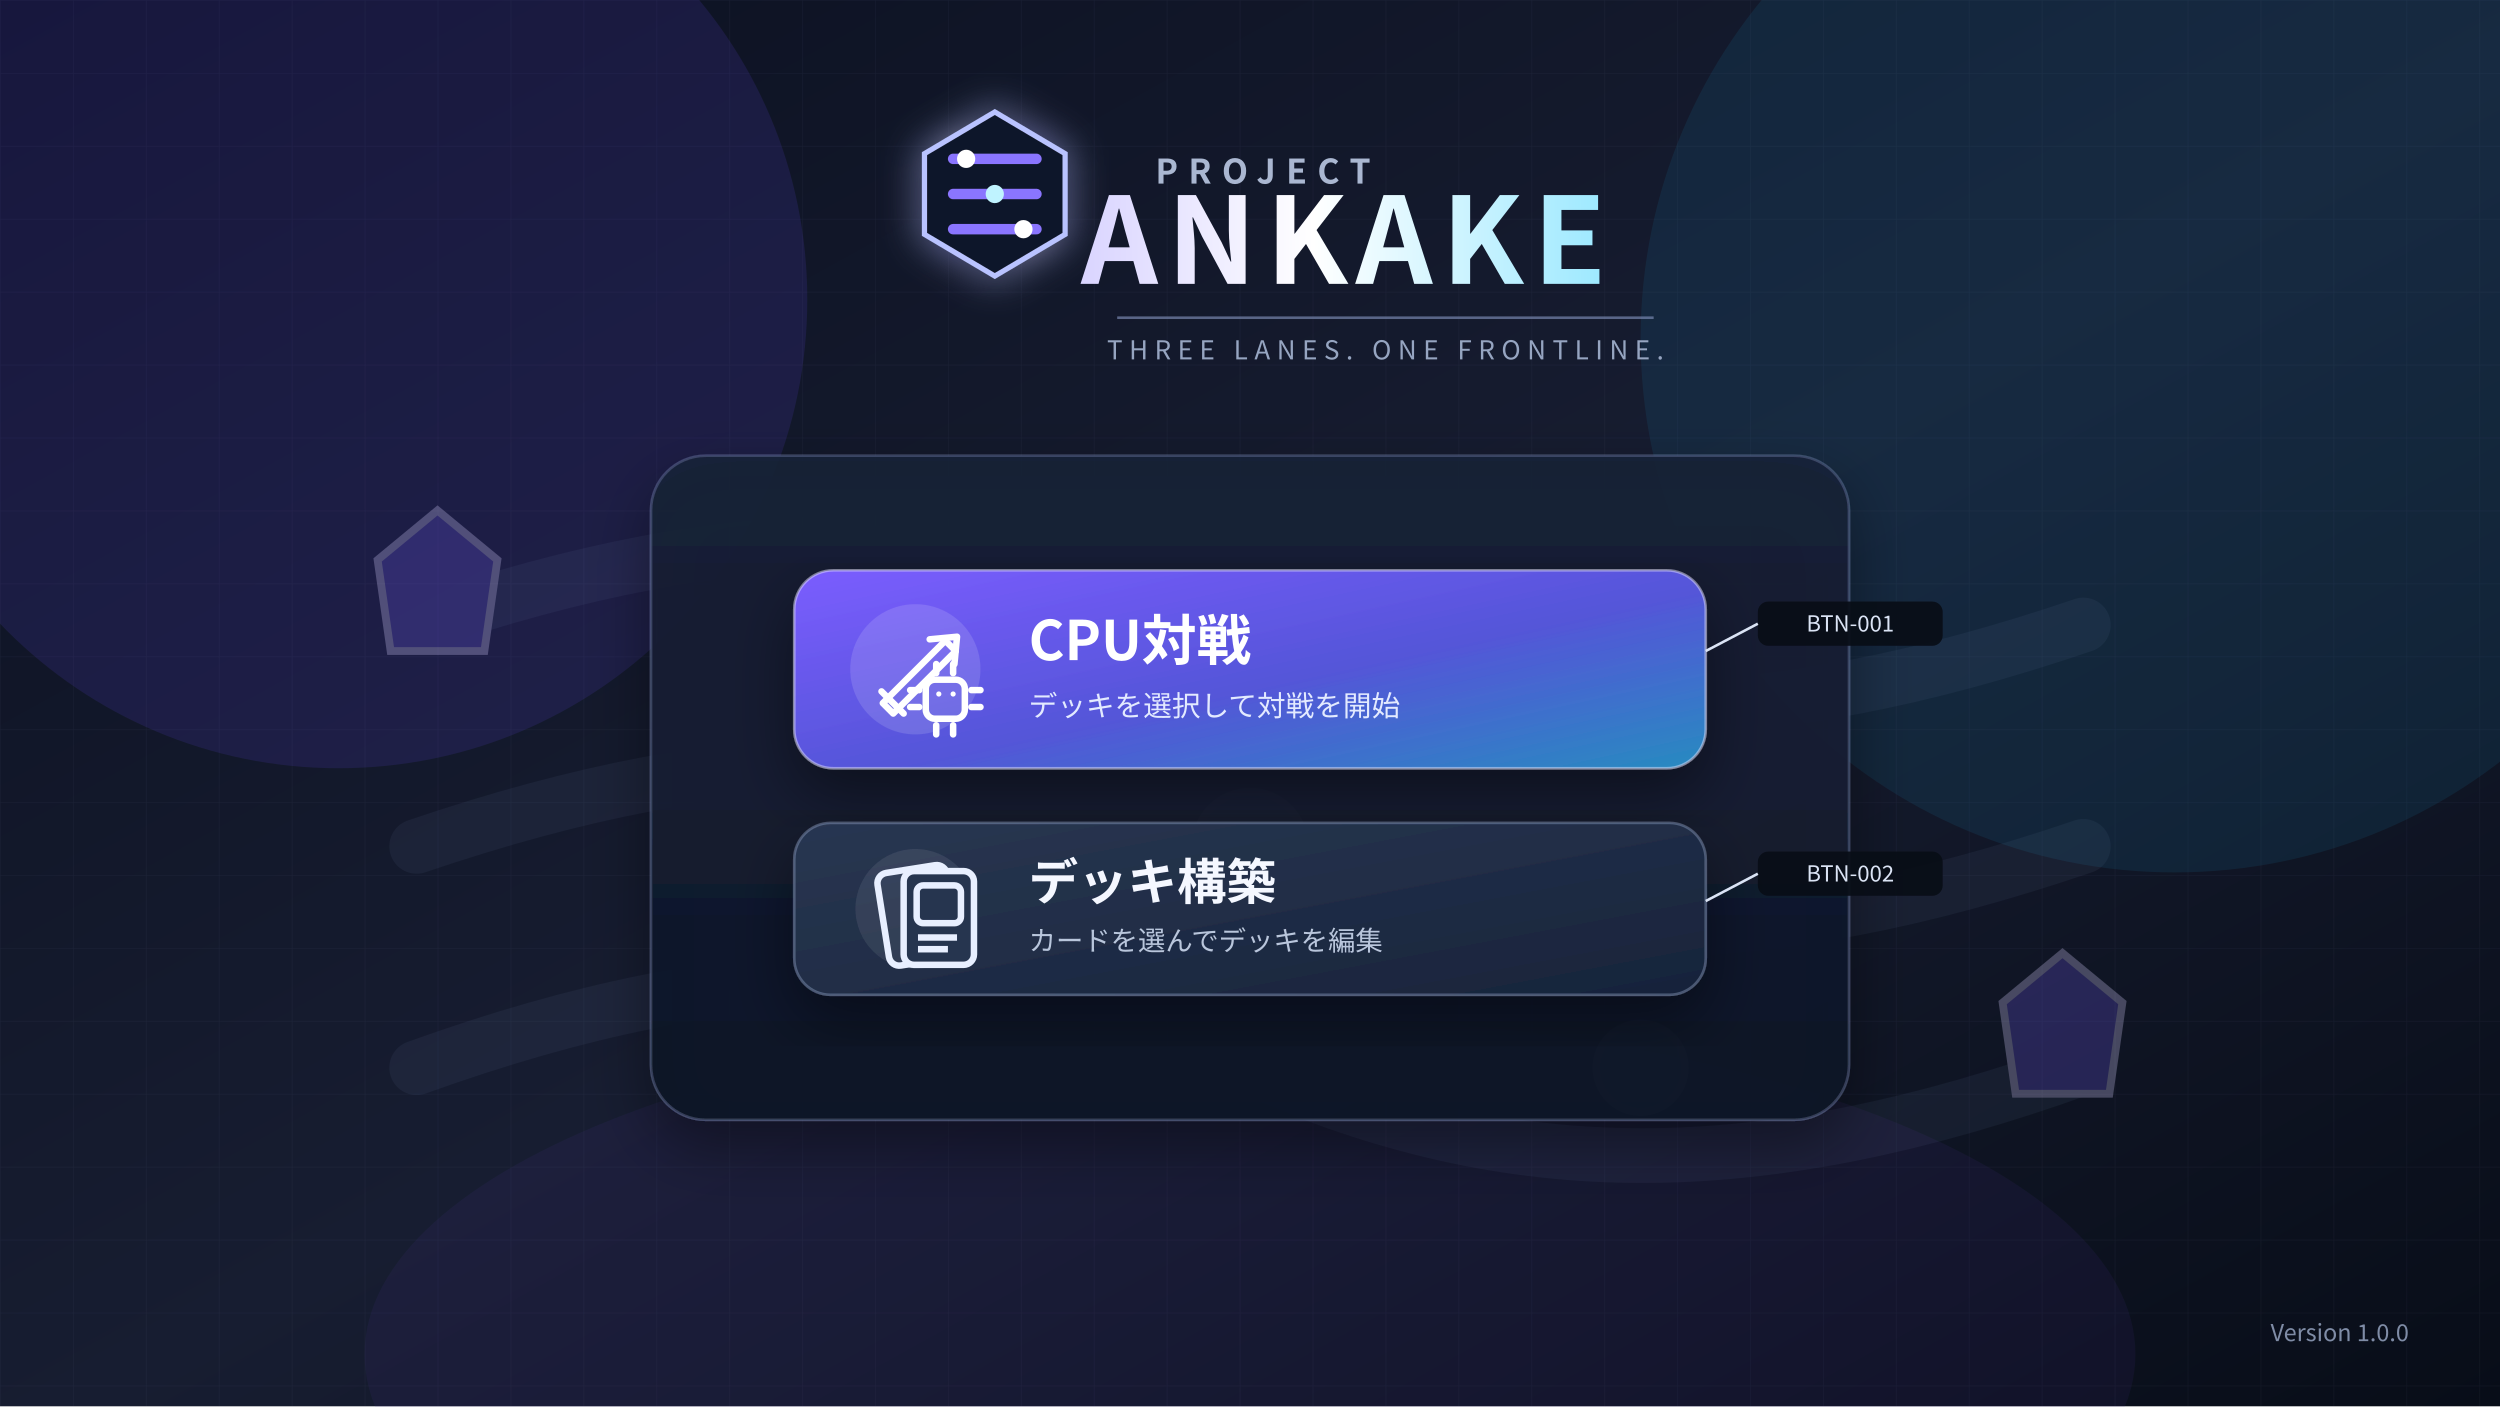
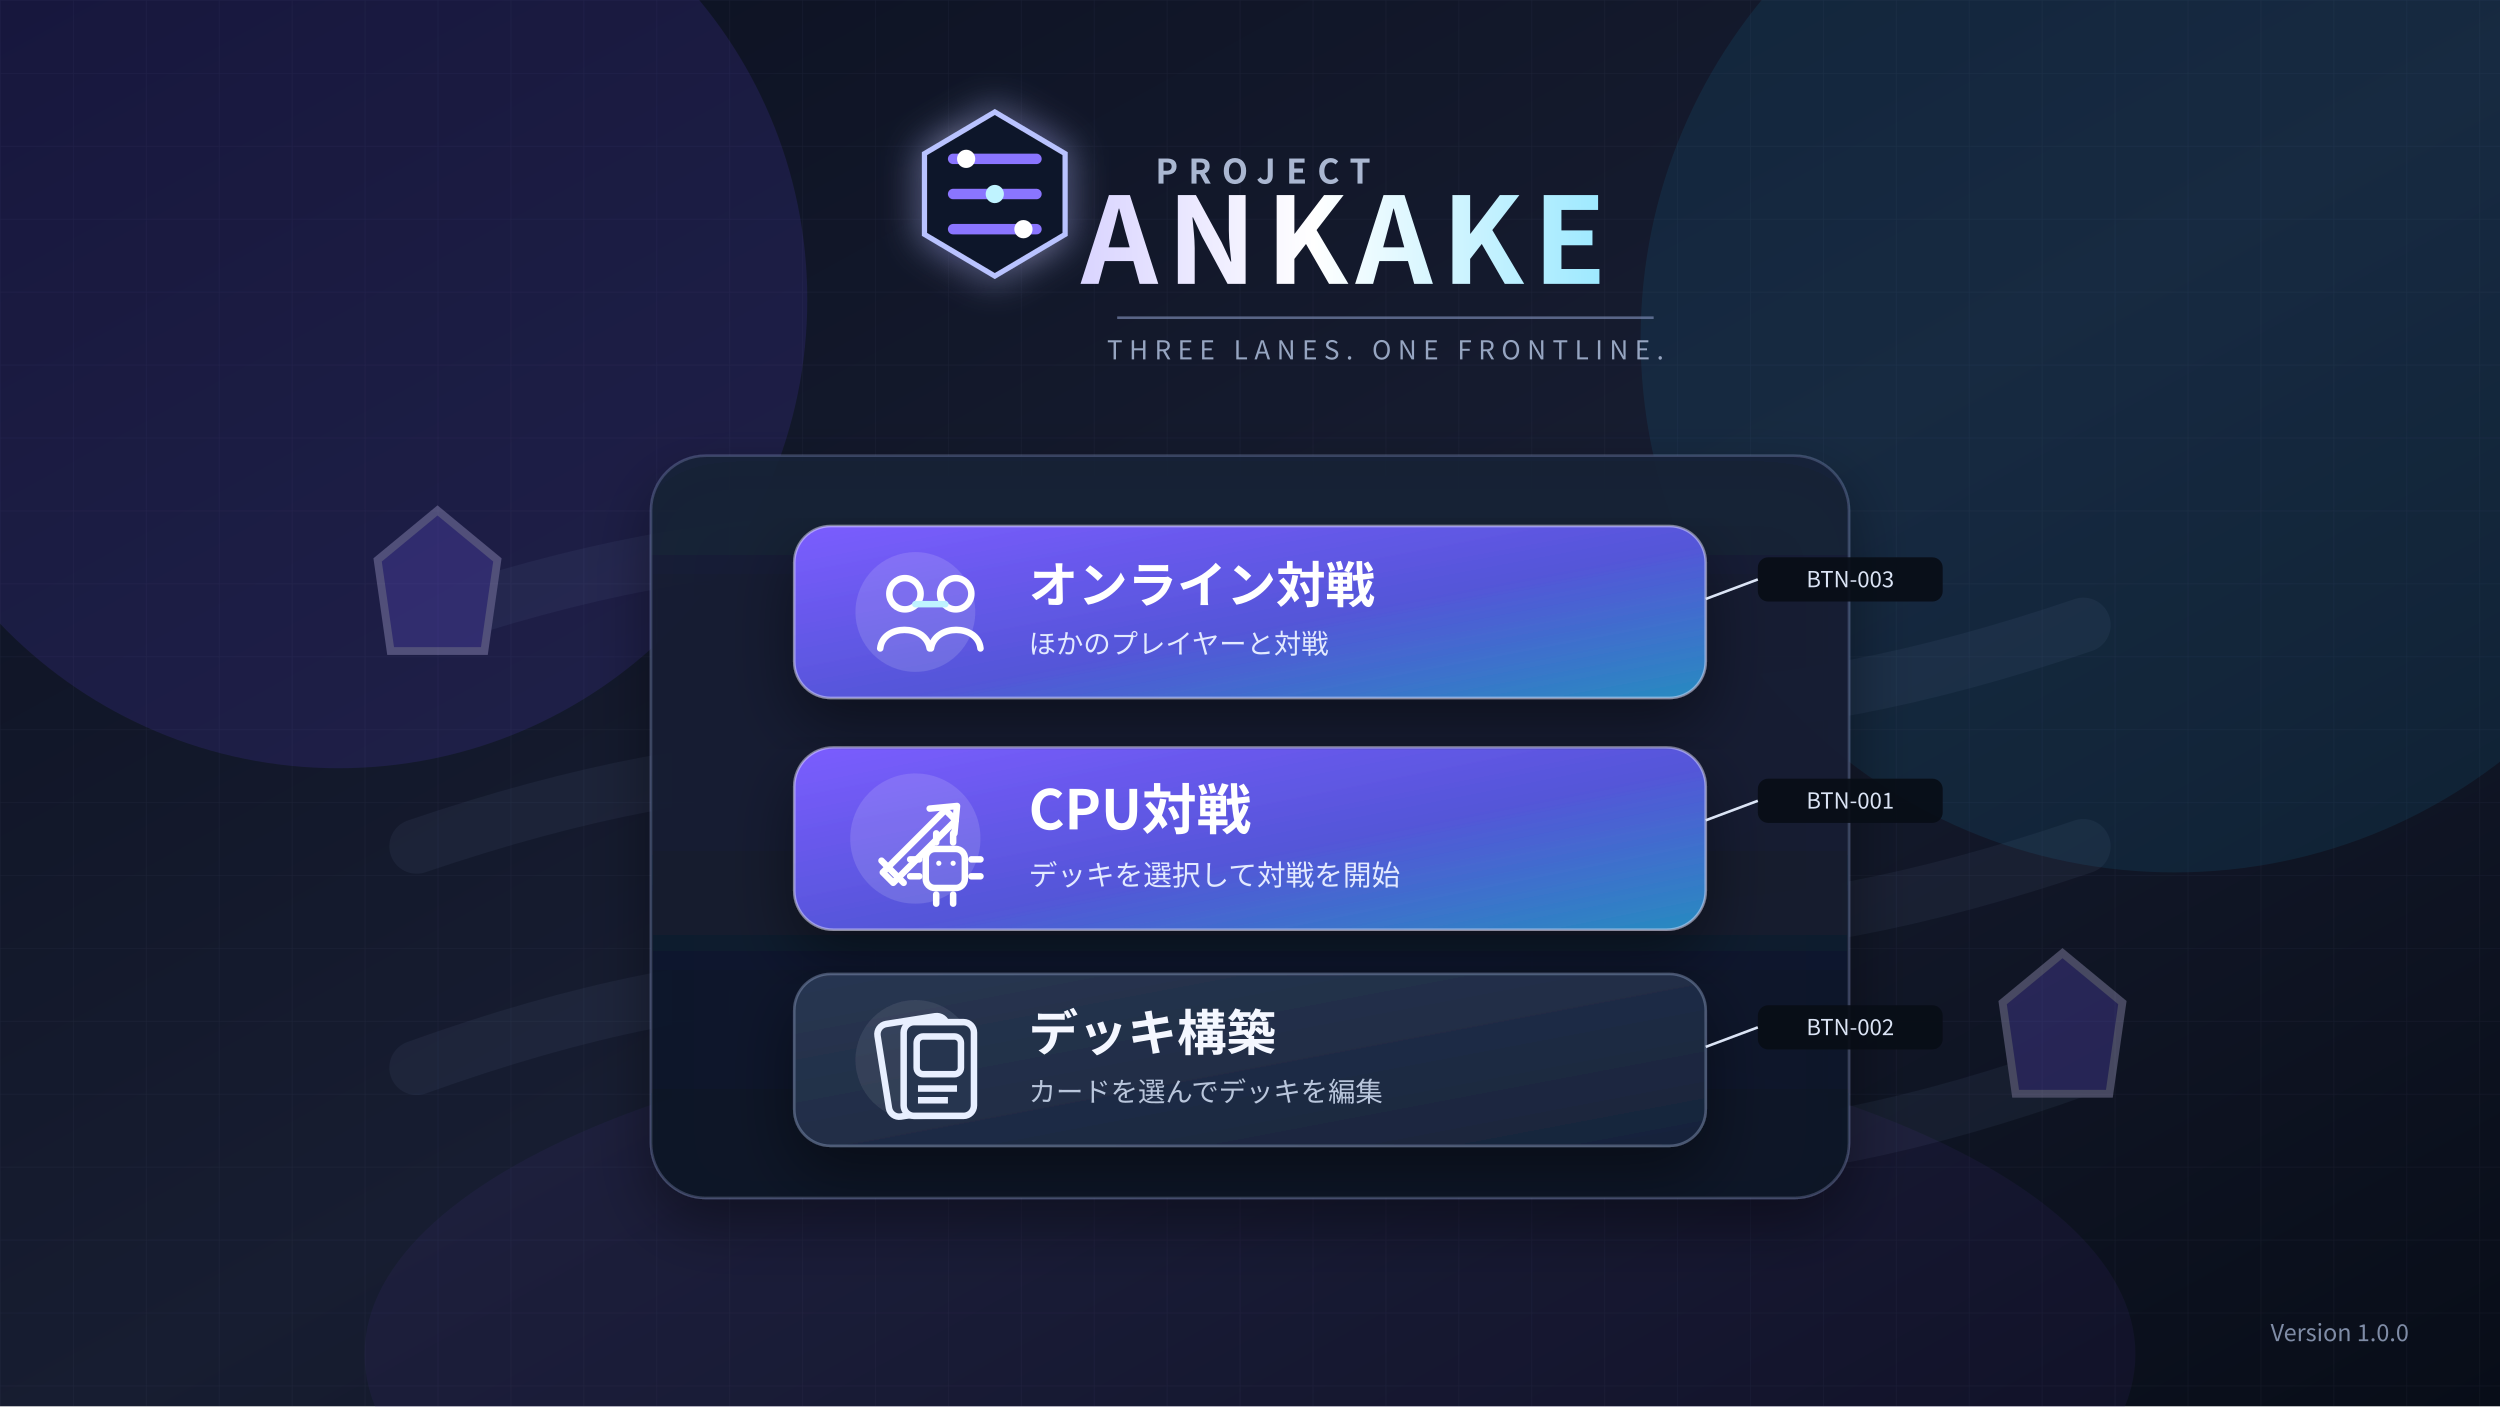
<svg xmlns="http://www.w3.org/2000/svg" width="1920" height="1080" viewBox="0 0 1920 1080" role="img" aria-labelledby="title desc">
  <defs>
    <linearGradient id="bg" x1="0" y1="0" x2="1" y2="1">
      <stop offset="0%" stop-color="#0b1020" />
      <stop offset="52%" stop-color="#171d31" />
      <stop offset="100%" stop-color="#080d18" />
    </linearGradient>
    <linearGradient id="panel" x1="0" y1="0" x2="0" y2="1">
      <stop offset="0%" stop-color="#18213a" stop-opacity="0.94" />
      <stop offset="100%" stop-color="#0e1526" stop-opacity="0.94" />
    </linearGradient>
    <linearGradient id="primary" x1="0" y1="0" x2="1" y2="1">
      <stop offset="0%" stop-color="#7b5cff" />
      <stop offset="55%" stop-color="#5456d8" />
      <stop offset="100%" stop-color="#278bc0" />
    </linearGradient>
    <linearGradient id="secondary" x1="0" y1="0" x2="1" y2="1">
      <stop offset="0%" stop-color="#293752" />
      <stop offset="100%" stop-color="#17233a" />
    </linearGradient>
    <linearGradient id="logo" x1="0" y1="0" x2="1" y2="0">
      <stop offset="0%" stop-color="#d9d4ff" />
      <stop offset="45%" stop-color="#ffffff" />
      <stop offset="100%" stop-color="#9ee9ff" />
    </linearGradient>
    <filter id="shadow" x="-20%" y="-20%" width="140%" height="150%">
      <feDropShadow dx="0" dy="20" stdDeviation="24" flood-color="#000000" flood-opacity="0.42" />
    </filter>
    <filter id="softGlow" x="-40%" y="-40%" width="180%" height="180%">
      <feGaussianBlur stdDeviation="14" result="blur" />
      <feMerge>
        <feMergeNode in="blur" />
        <feMergeNode in="SourceGraphic" />
      </feMerge>
    </filter>
    <pattern id="grid" width="56" height="56" patternUnits="userSpaceOnUse">
      <path d="M 56 0 L 0 0 0 56" fill="none" stroke="#9fb1dd" stroke-opacity="0.06" stroke-width="1" />
    </pattern>
  </defs>
  <rect width="1920" height="1080" fill="url(#bg)" />
  <rect width="1920" height="1080" fill="url(#grid)" />
  <circle cx="260" cy="230" r="360" fill="#5940d6" opacity="0.16" />
  <circle cx="1670" cy="260" r="410" fill="#187ea8" opacity="0.14" />
  <ellipse cx="960" cy="1040" rx="680" ry="260" fill="#5138a4" opacity="0.10" />
  <g id="BG-ILLUSTRATION" transform="translate(240 350)" opacity="0.28">
    <path d="M80 470 C330 380 520 380 720 470 C920 560 1110 560 1360 470" fill="none" stroke="#88a4d5" stroke-width="42" stroke-linecap="round" opacity="0.24" />
    <path d="M80 300 C330 215 520 215 720 300 C920 385 1110 385 1360 300" fill="none" stroke="#88a4d5" stroke-width="42" stroke-linecap="round" opacity="0.24" />
    <path d="M80 130 C330 45 520 45 720 130 C920 215 1110 215 1360 130" fill="none" stroke="#88a4d5" stroke-width="42" stroke-linecap="round" opacity="0.24" />
    <g fill="#9ee9ff" stroke="#d9f5ff" stroke-width="6">
      <circle cx="420" cy="130" r="34" />
      <circle cx="720" cy="300" r="42" />
      <circle cx="1020" cy="470" r="34" />
    </g>
    <g fill="#6653d8" stroke="#d8d1ff" stroke-width="6">
      <path d="M50 80 L96 42 L142 80 L132 150 L60 150 Z" />
      <path d="M1298 420 L1344 382 L1390 420 L1380 490 L1308 490 Z" />
    </g>
  </g>
  <g id="IMG-001" transform="translate(960 116)" text-anchor="middle">
    <g transform="translate(-250 -18)" filter="url(#softGlow)">
      <path d="M0 20 L54 -12 L108 20 L108 82 L54 114 L0 82 Z" fill="#11182a" stroke="#b9c3ff" stroke-width="4" />
      <path d="M22 24 H86 M22 51 H86 M22 78 H86" stroke="#8a75ff" stroke-width="8" stroke-linecap="round" />
      <circle cx="32" cy="24" r="7" fill="#ffffff" />
      <circle cx="54" cy="51" r="7" fill="#bff3ff" />
      <circle cx="76" cy="78" r="7" fill="#ffffff" />
    </g>
    <text x="10" y="25" fill="#aab7d1" font-family="Noto Sans CJK JP, sans-serif" font-size="26" font-weight="600" letter-spacing="8">PROJECT</text>
    <text x="72" y="102" fill="url(#logo)" font-family="Noto Sans CJK JP, sans-serif" font-size="92" font-weight="800" letter-spacing="7">ANKAKE</text>
    <path d="M-102 128 H310" stroke="#7f8eb7" stroke-opacity="0.65" stroke-width="2" />
    <text x="104" y="160" fill="#96a5c1" font-family="Noto Sans CJK JP, sans-serif" font-size="20" letter-spacing="5">THREE LANES. ONE FRONTLINE.</text>
  </g>
  <g filter="url(#shadow)">
-     <rect x="500" y="350" width="920" height="510" rx="42" fill="url(#panel)" />
-     <rect x="500" y="350" width="920" height="510" rx="42" fill="none" stroke="#93a5d2" stroke-opacity="0.28" stroke-width="2" />
+     <rect x="500" y="350" width="920" height="570" rx="42" fill="url(#panel)" />
+     <rect x="500" y="350" width="920" height="570" rx="42" fill="none" stroke="#93a5d2" stroke-opacity="0.28" stroke-width="2" />
  </g>
  <g id="BTN-001" filter="url(#shadow)">
-     <rect x="610" y="438" width="700" height="152" rx="30" fill="url(#primary)" />
-     <rect x="610" y="438" width="700" height="152" rx="30" fill="none" stroke="#e7e6ff" stroke-opacity="0.48" stroke-width="2" />
-     <circle cx="703" cy="514" r="50" fill="#ffffff" opacity="0.13" />
-     <g transform="translate(672 483)" fill="none" stroke="#ffffff" stroke-width="5" stroke-linecap="round" stroke-linejoin="round">
+     <rect x="610" y="574" width="700" height="140" rx="30" fill="url(#primary)" />
+     <rect x="610" y="574" width="700" height="140" rx="30" fill="none" stroke="#e7e6ff" stroke-opacity="0.48" stroke-width="2" />
+     <circle cx="703" cy="644" r="50" fill="#ffffff" opacity="0.13" />
+     <g transform="translate(672 613)" fill="none" stroke="#ffffff" stroke-width="5" stroke-linecap="round" stroke-linejoin="round">
      <path d="M6 57 L54 9 L62 17 L14 65 Z" />
      <path d="M42 8 L63 6 L61 27" />
      <path d="M5 48 L22 65" />
      <rect x="39" y="39" width="30" height="30" rx="7" />
      <path d="M47 34 V27 M60 34 V27 M47 81 V74 M60 81 V74 M34 47 H27 M34 60 H27 M81 47 H74 M81 60 H74" />
      <circle cx="49" cy="50" r="2" fill="#ffffff" stroke="none" />
      <circle cx="60" cy="50" r="2" fill="#ffffff" stroke="none" />
    </g>
-     <text x="790" y="507" fill="#ffffff" font-family="Noto Sans CJK JP, sans-serif" font-size="42" font-weight="700">CPU対戦</text>
-     <text x="790" y="550" fill="#e3eaff" font-family="Noto Sans CJK JP, sans-serif" font-size="22">デッキを選択して対戦を開始</text>
+     <text x="790" y="637" fill="#ffffff" font-family="Noto Sans CJK JP, sans-serif" font-size="42" font-weight="700">CPU対戦</text>
+     <text x="790" y="680" fill="#e3eaff" font-family="Noto Sans CJK JP, sans-serif" font-size="22">デッキを選択して対戦を開始</text>
+   </g>
+   <g id="BTN-003" filter="url(#shadow)">
+     <rect x="610" y="404" width="700" height="132" rx="28" fill="url(#primary)" />
+     <rect x="610" y="404" width="700" height="132" rx="28" fill="none" stroke="#e7e6ff" stroke-opacity="0.48" stroke-width="2" />
+     <circle cx="703" cy="470" r="46" fill="#ffffff" opacity="0.13" />
+     <g transform="translate(672 436)" fill="none" stroke="#ffffff" stroke-width="5" stroke-linecap="round" stroke-linejoin="round">
+       <circle cx="23" cy="20" r="12" />
+       <circle cx="62" cy="20" r="12" />
+       <path d="M4 62 C6 43 39 43 42 62 M43 62 C46 43 79 43 81 62" />
+       <path d="M31 28 H54" stroke="#bff3ff" />
+     </g>
+     <text x="790" y="463" fill="#ffffff" font-family="Noto Sans CJK JP, sans-serif" font-size="38" font-weight="700">オンライン対戦</text>
+     <text x="790" y="502" fill="#e3eaff" font-family="Noto Sans CJK JP, sans-serif" font-size="21">ほかのプレイヤーと対戦</text>
  </g>
  <g id="BTN-002" filter="url(#shadow)">
-     <rect x="610" y="632" width="700" height="132" rx="28" fill="url(#secondary)" />
-     <rect x="610" y="632" width="700" height="132" rx="28" fill="none" stroke="#9daed3" stroke-opacity="0.38" stroke-width="2" />
-     <circle cx="703" cy="698" r="46" fill="#ffffff" opacity="0.08" />
-     <g transform="translate(670 661)" fill="none" stroke="#e8efff" stroke-width="5" stroke-linejoin="round">
+     <rect x="610" y="748" width="700" height="132" rx="28" fill="url(#secondary)" />
+     <rect x="610" y="748" width="700" height="132" rx="28" fill="none" stroke="#9daed3" stroke-opacity="0.38" stroke-width="2" />
+     <circle cx="703" cy="814" r="46" fill="#ffffff" opacity="0.08" />
+     <g transform="translate(670 777)" fill="none" stroke="#e8efff" stroke-width="5" stroke-linejoin="round">
      <rect x="8" y="6" width="54" height="72" rx="8" transform="rotate(-9 35 42)" />
      <rect x="24" y="8" width="54" height="72" rx="8" fill="#26344f" />
      <rect x="34" y="19" width="34" height="29" rx="5" />
      <path d="M35 59 H65 M35 68 H58" />
    </g>
-     <text x="790" y="691" fill="#f4f7ff" font-family="Noto Sans CJK JP, sans-serif" font-size="38" font-weight="700">デッキ構築</text>
-     <text x="790" y="730" fill="#b9c6dc" font-family="Noto Sans CJK JP, sans-serif" font-size="21">カードを選んでデッキを編集</text>
+     <text x="790" y="807" fill="#f4f7ff" font-family="Noto Sans CJK JP, sans-serif" font-size="38" font-weight="700">デッキ構築</text>
+     <text x="790" y="846" fill="#b9c6dc" font-family="Noto Sans CJK JP, sans-serif" font-size="21">カードを選んでデッキを編集</text>
  </g>
  <text id="TXT-003" x="1850" y="1030" text-anchor="end" fill="#7f8ca6" font-family="Noto Sans CJK JP, sans-serif" font-size="18">Version 1.0.0</text>
  <g font-family="Noto Sans CJK JP, sans-serif" font-size="17">
-     <rect x="1350" y="462" width="142" height="34" rx="8" fill="#080d16" opacity="0.92" />
-     <text x="1421" y="485" text-anchor="middle" fill="#dbe4f5">BTN-001</text>
-     <line x1="1350" y1="479" x2="1310" y2="500" stroke="#dbe4f5" stroke-width="2" />
-     <rect x="1350" y="654" width="142" height="34" rx="8" fill="#080d16" opacity="0.92" />
-     <text x="1421" y="677" text-anchor="middle" fill="#dbe4f5">BTN-002</text>
-     <line x1="1350" y1="671" x2="1310" y2="692" stroke="#dbe4f5" stroke-width="2" />
+     <rect x="1350" y="428" width="142" height="34" rx="8" fill="#080d16" opacity="0.92" />
+     <text x="1421" y="451" text-anchor="middle" fill="#dbe4f5">BTN-003</text>
+     <line x1="1350" y1="445" x2="1310" y2="460" stroke="#dbe4f5" stroke-width="2" />
+     <rect x="1350" y="598" width="142" height="34" rx="8" fill="#080d16" opacity="0.92" />
+     <text x="1421" y="621" text-anchor="middle" fill="#dbe4f5">BTN-001</text>
+     <line x1="1350" y1="615" x2="1310" y2="630" stroke="#dbe4f5" stroke-width="2" />
+     <rect x="1350" y="772" width="142" height="34" rx="8" fill="#080d16" opacity="0.92" />
+     <text x="1421" y="795" text-anchor="middle" fill="#dbe4f5">BTN-002</text>
+     <line x1="1350" y1="789" x2="1310" y2="804" stroke="#dbe4f5" stroke-width="2" />
  </g>
</svg>
